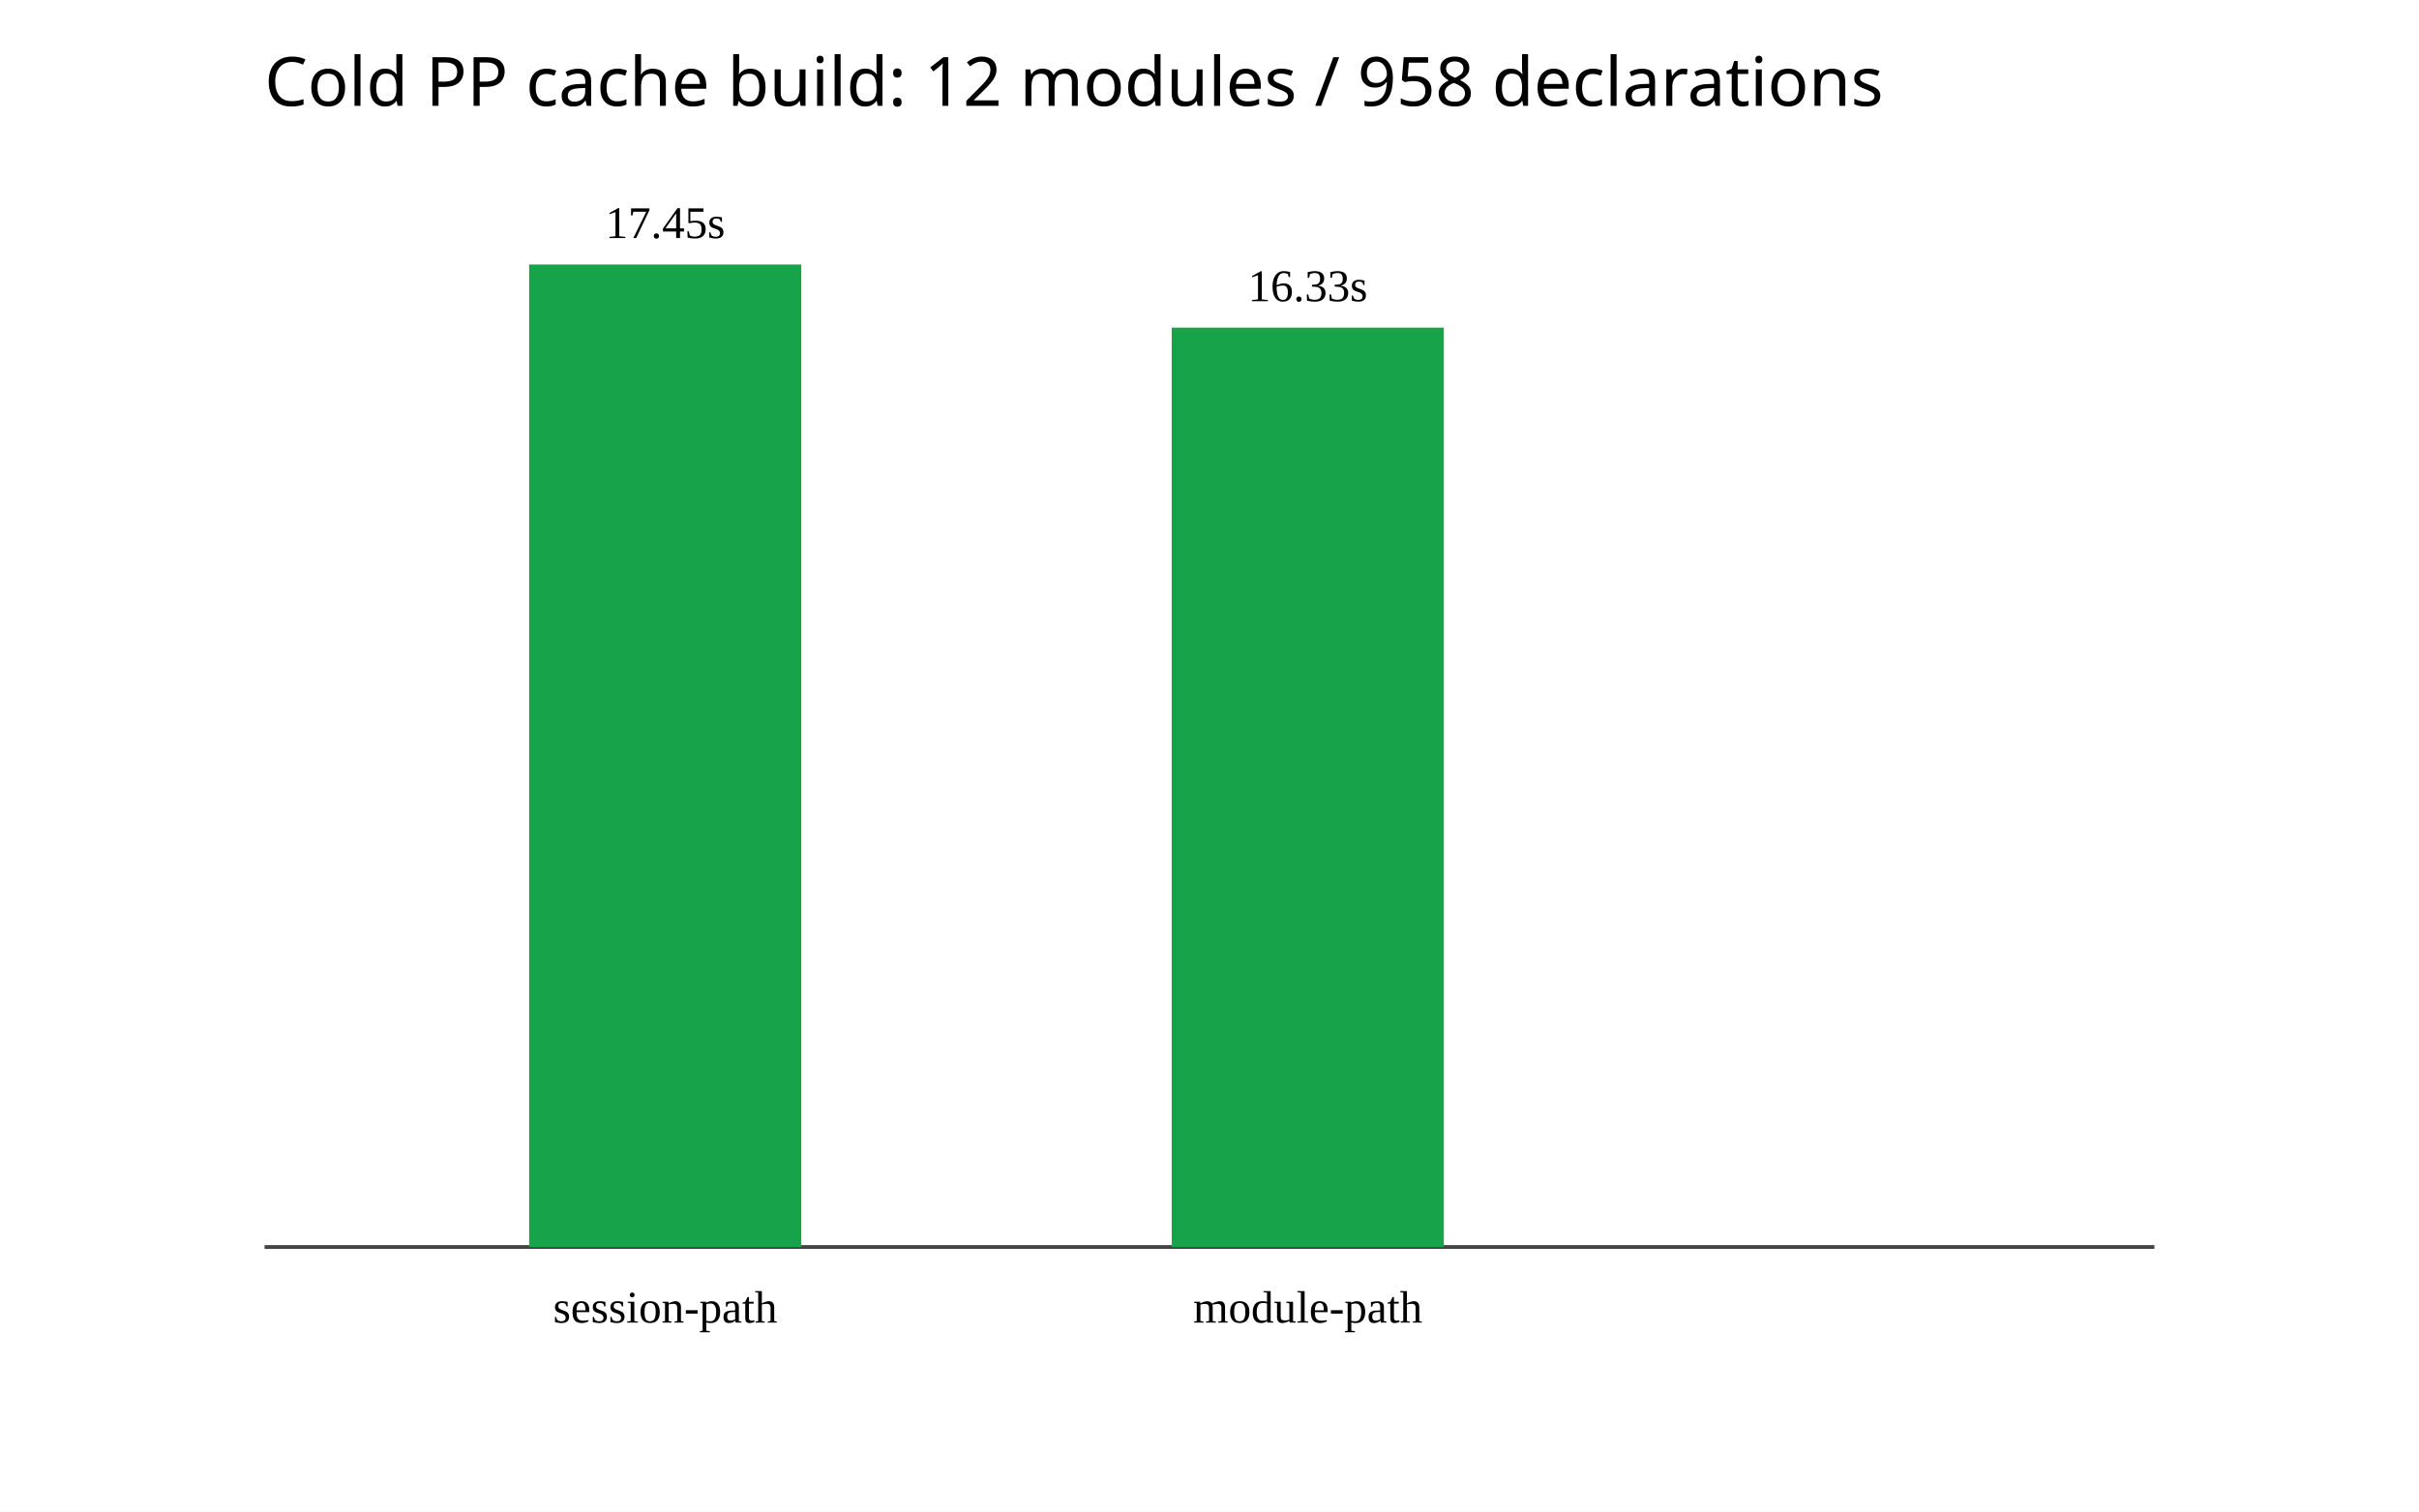
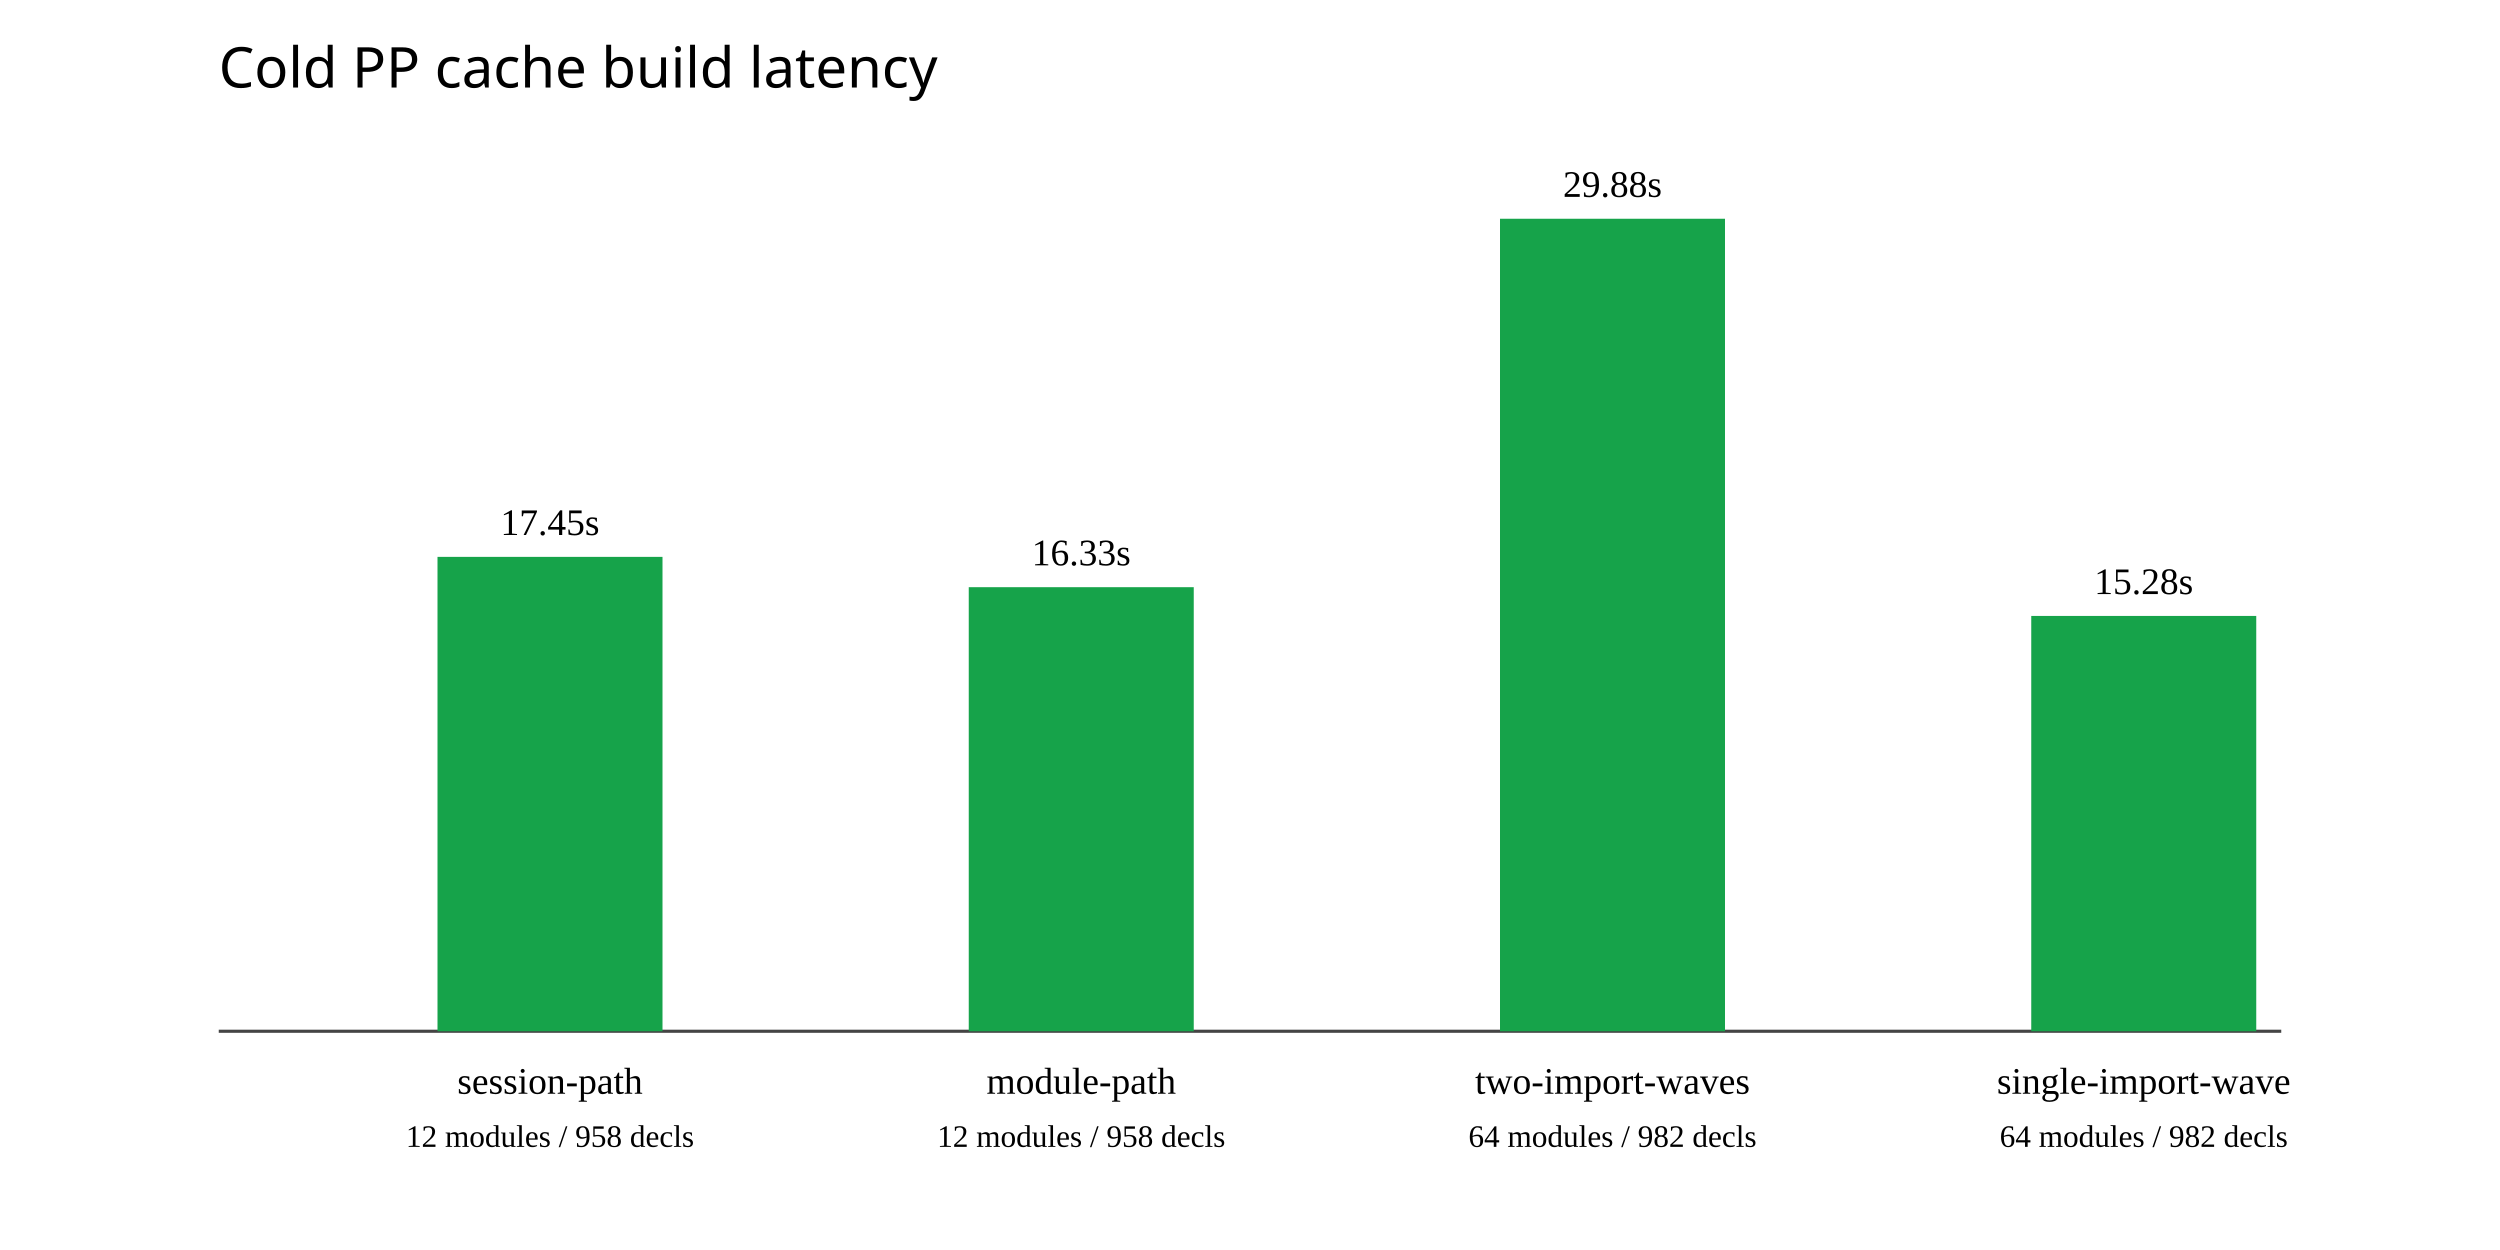
- <svg xmlns="http://www.w3.org/2000/svg" width="640" height="400">
+ <svg xmlns="http://www.w3.org/2000/svg" width="800" height="400">
  <rect width="100%" height="100%" fill="white" />
-   <text x="70" y="28" font-size="18" font-family="sans-serif">Cold PP cache build: 12 modules / 958 declarations</text>
-   <line x1="70" y1="330" x2="570" y2="330" stroke="#444" />
-   <rect x="140" y="70.0" width="72" height="260.0" fill="#16a34a" />
-   <rect x="310" y="86.7" width="72" height="243.3" fill="#16a34a" />
-   <text x="176" y="63.0" text-anchor="middle" font-size="12">17.45s</text>
+   <text x="70" y="28" font-size="18" font-family="sans-serif">Cold PP cache build latency</text>
+   <line x1="70" y1="330" x2="730" y2="330" stroke="#444" />
+   <rect x="140" y="178.2" width="72" height="151.8" fill="#16a34a" />
+   <rect x="310" y="187.9" width="72" height="142.1" fill="#16a34a" />
+   <rect x="480" y="70.0" width="72" height="260.0" fill="#16a34a" />
+   <rect x="650" y="197.1" width="72" height="132.9" fill="#16a34a" />
+   <text x="176" y="171.2" text-anchor="middle" font-size="12">17.45s</text>
  <text x="176" y="350" text-anchor="middle" font-size="12">session-path</text>
-   <text x="346" y="79.7" text-anchor="middle" font-size="12">16.33s</text>
+   <text x="176" y="367" text-anchor="middle" font-size="10">12 modules / 958 decls</text>
+   <text x="346" y="180.9" text-anchor="middle" font-size="12">16.33s</text>
  <text x="346" y="350" text-anchor="middle" font-size="12">module-path</text>
+   <text x="346" y="367" text-anchor="middle" font-size="10">12 modules / 958 decls</text>
+   <text x="516" y="63.0" text-anchor="middle" font-size="12">29.88s</text>
+   <text x="516" y="350" text-anchor="middle" font-size="12">two-import-waves</text>
+   <text x="516" y="367" text-anchor="middle" font-size="10">64 modules / 982 decls</text>
+   <text x="686" y="190.1" text-anchor="middle" font-size="12">15.28s</text>
+   <text x="686" y="350" text-anchor="middle" font-size="12">single-import-wave</text>
+   <text x="686" y="367" text-anchor="middle" font-size="10">64 modules / 982 decls</text>
</svg>
